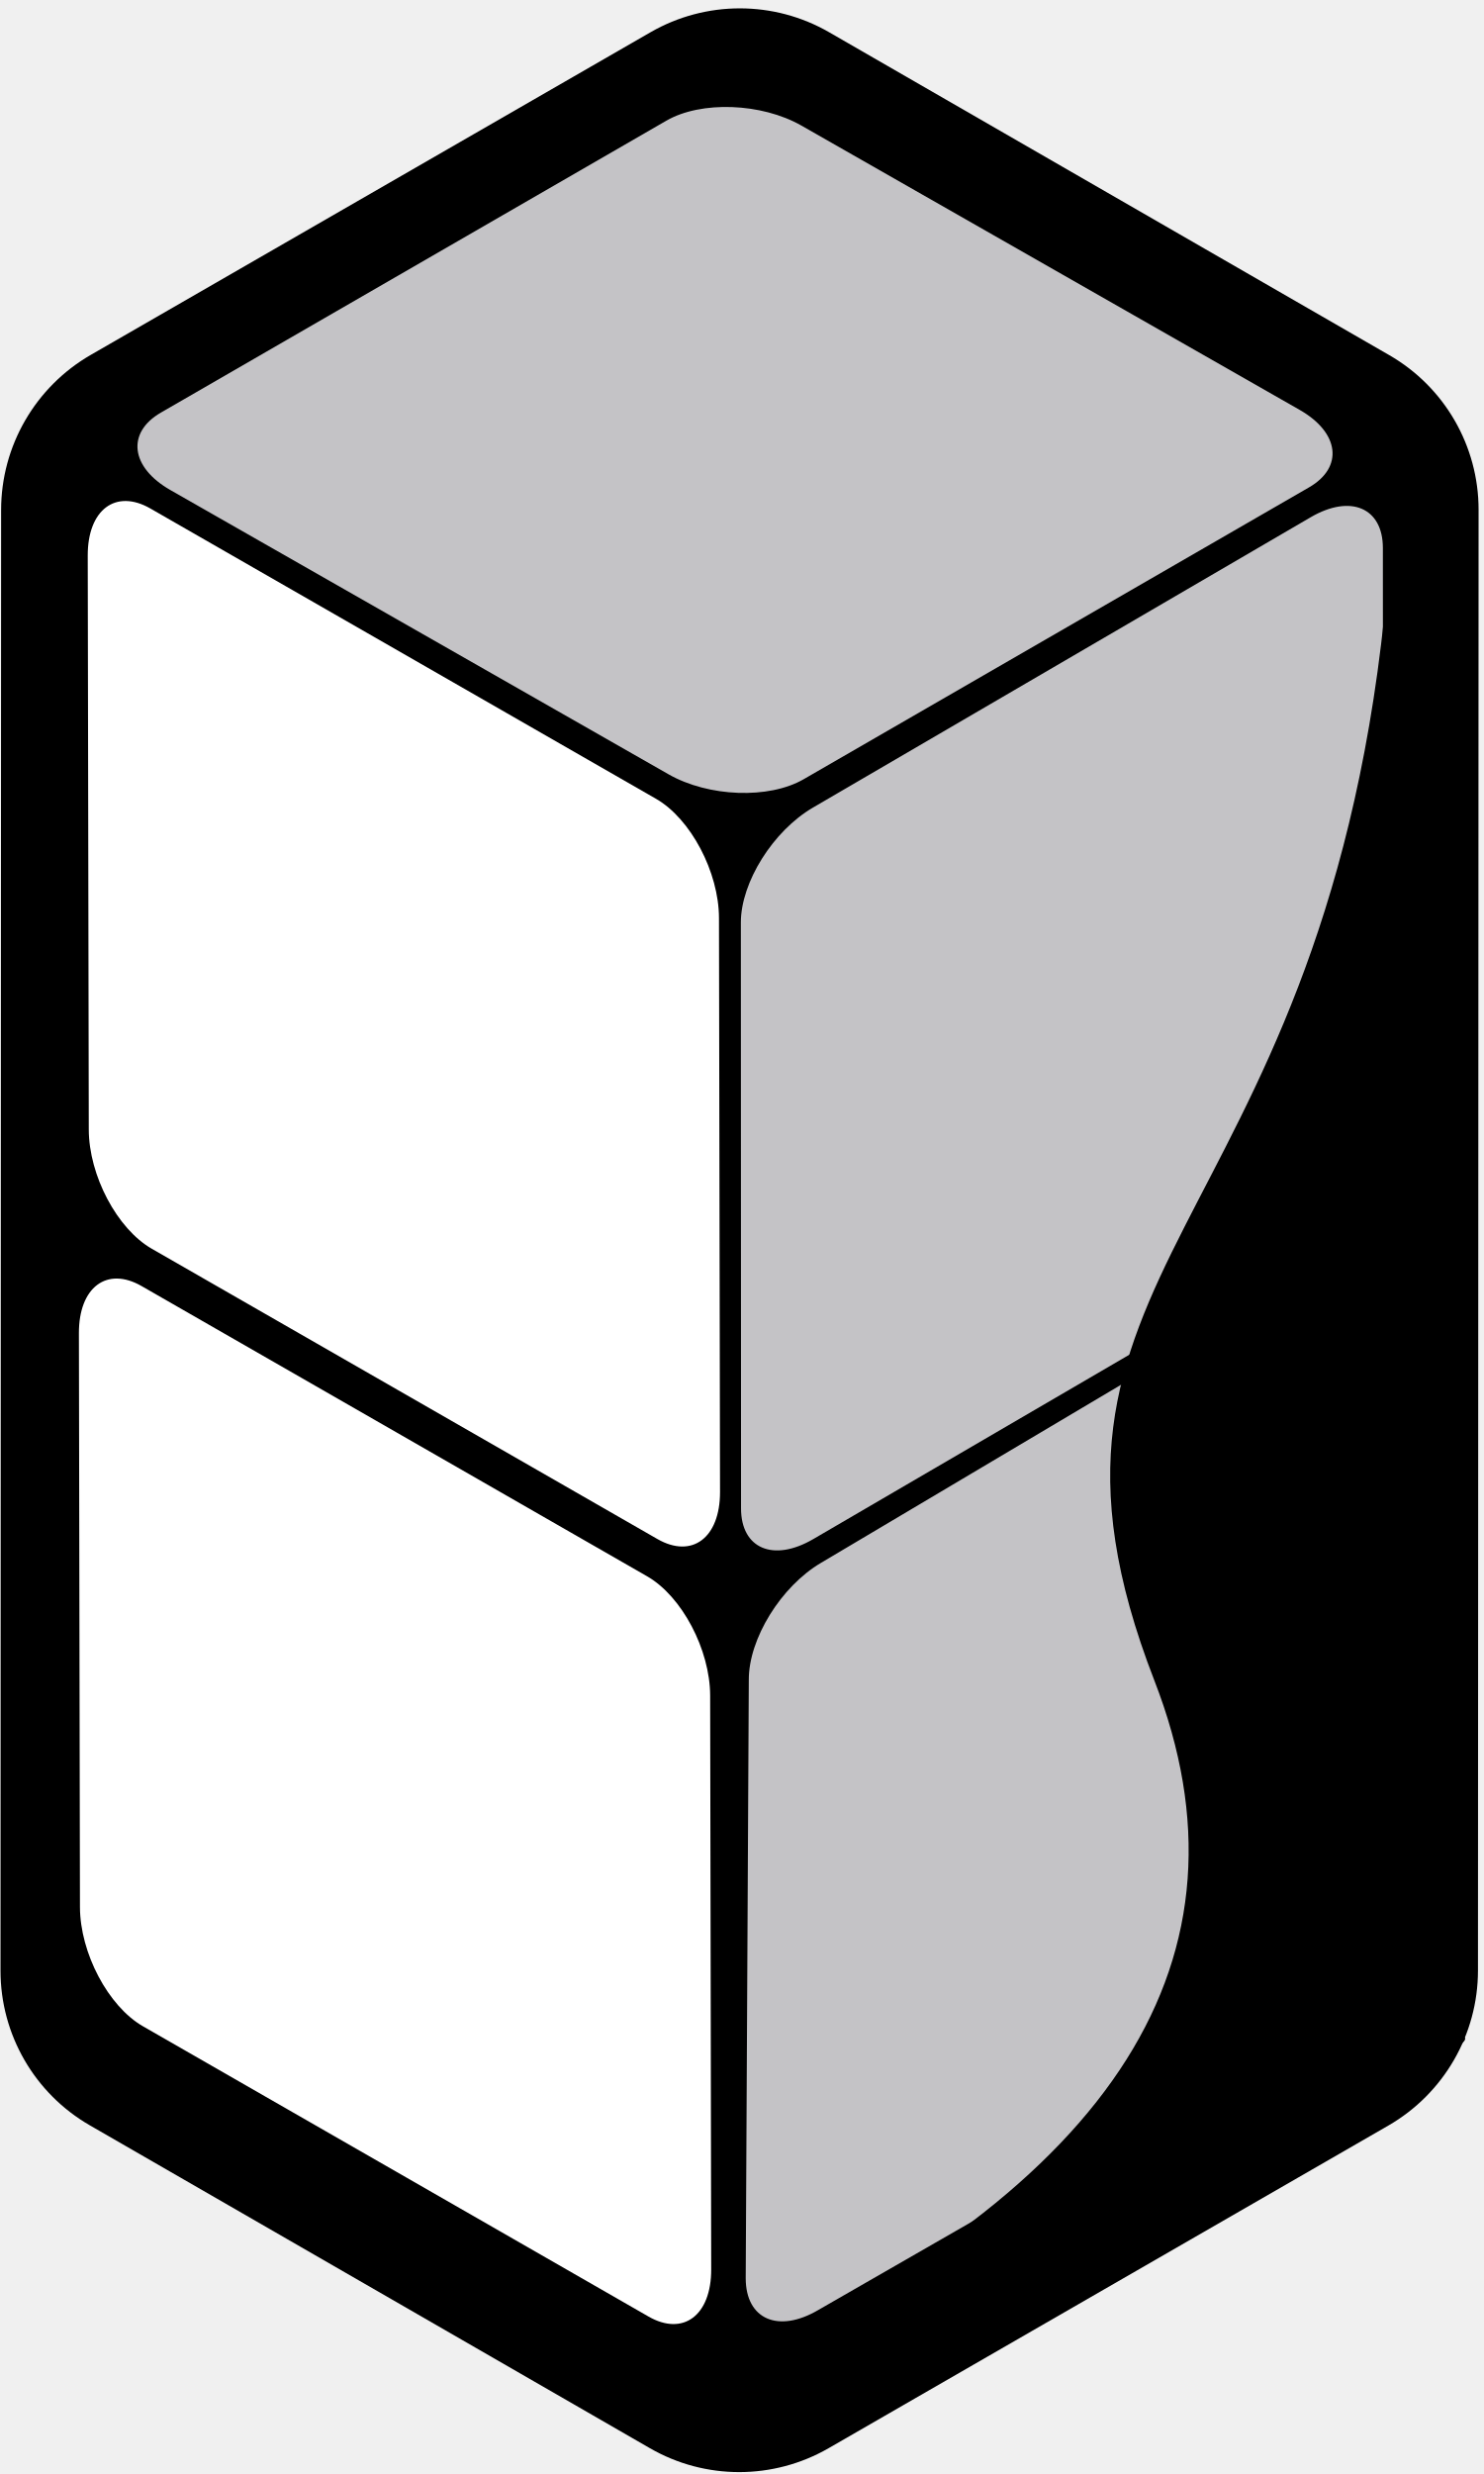
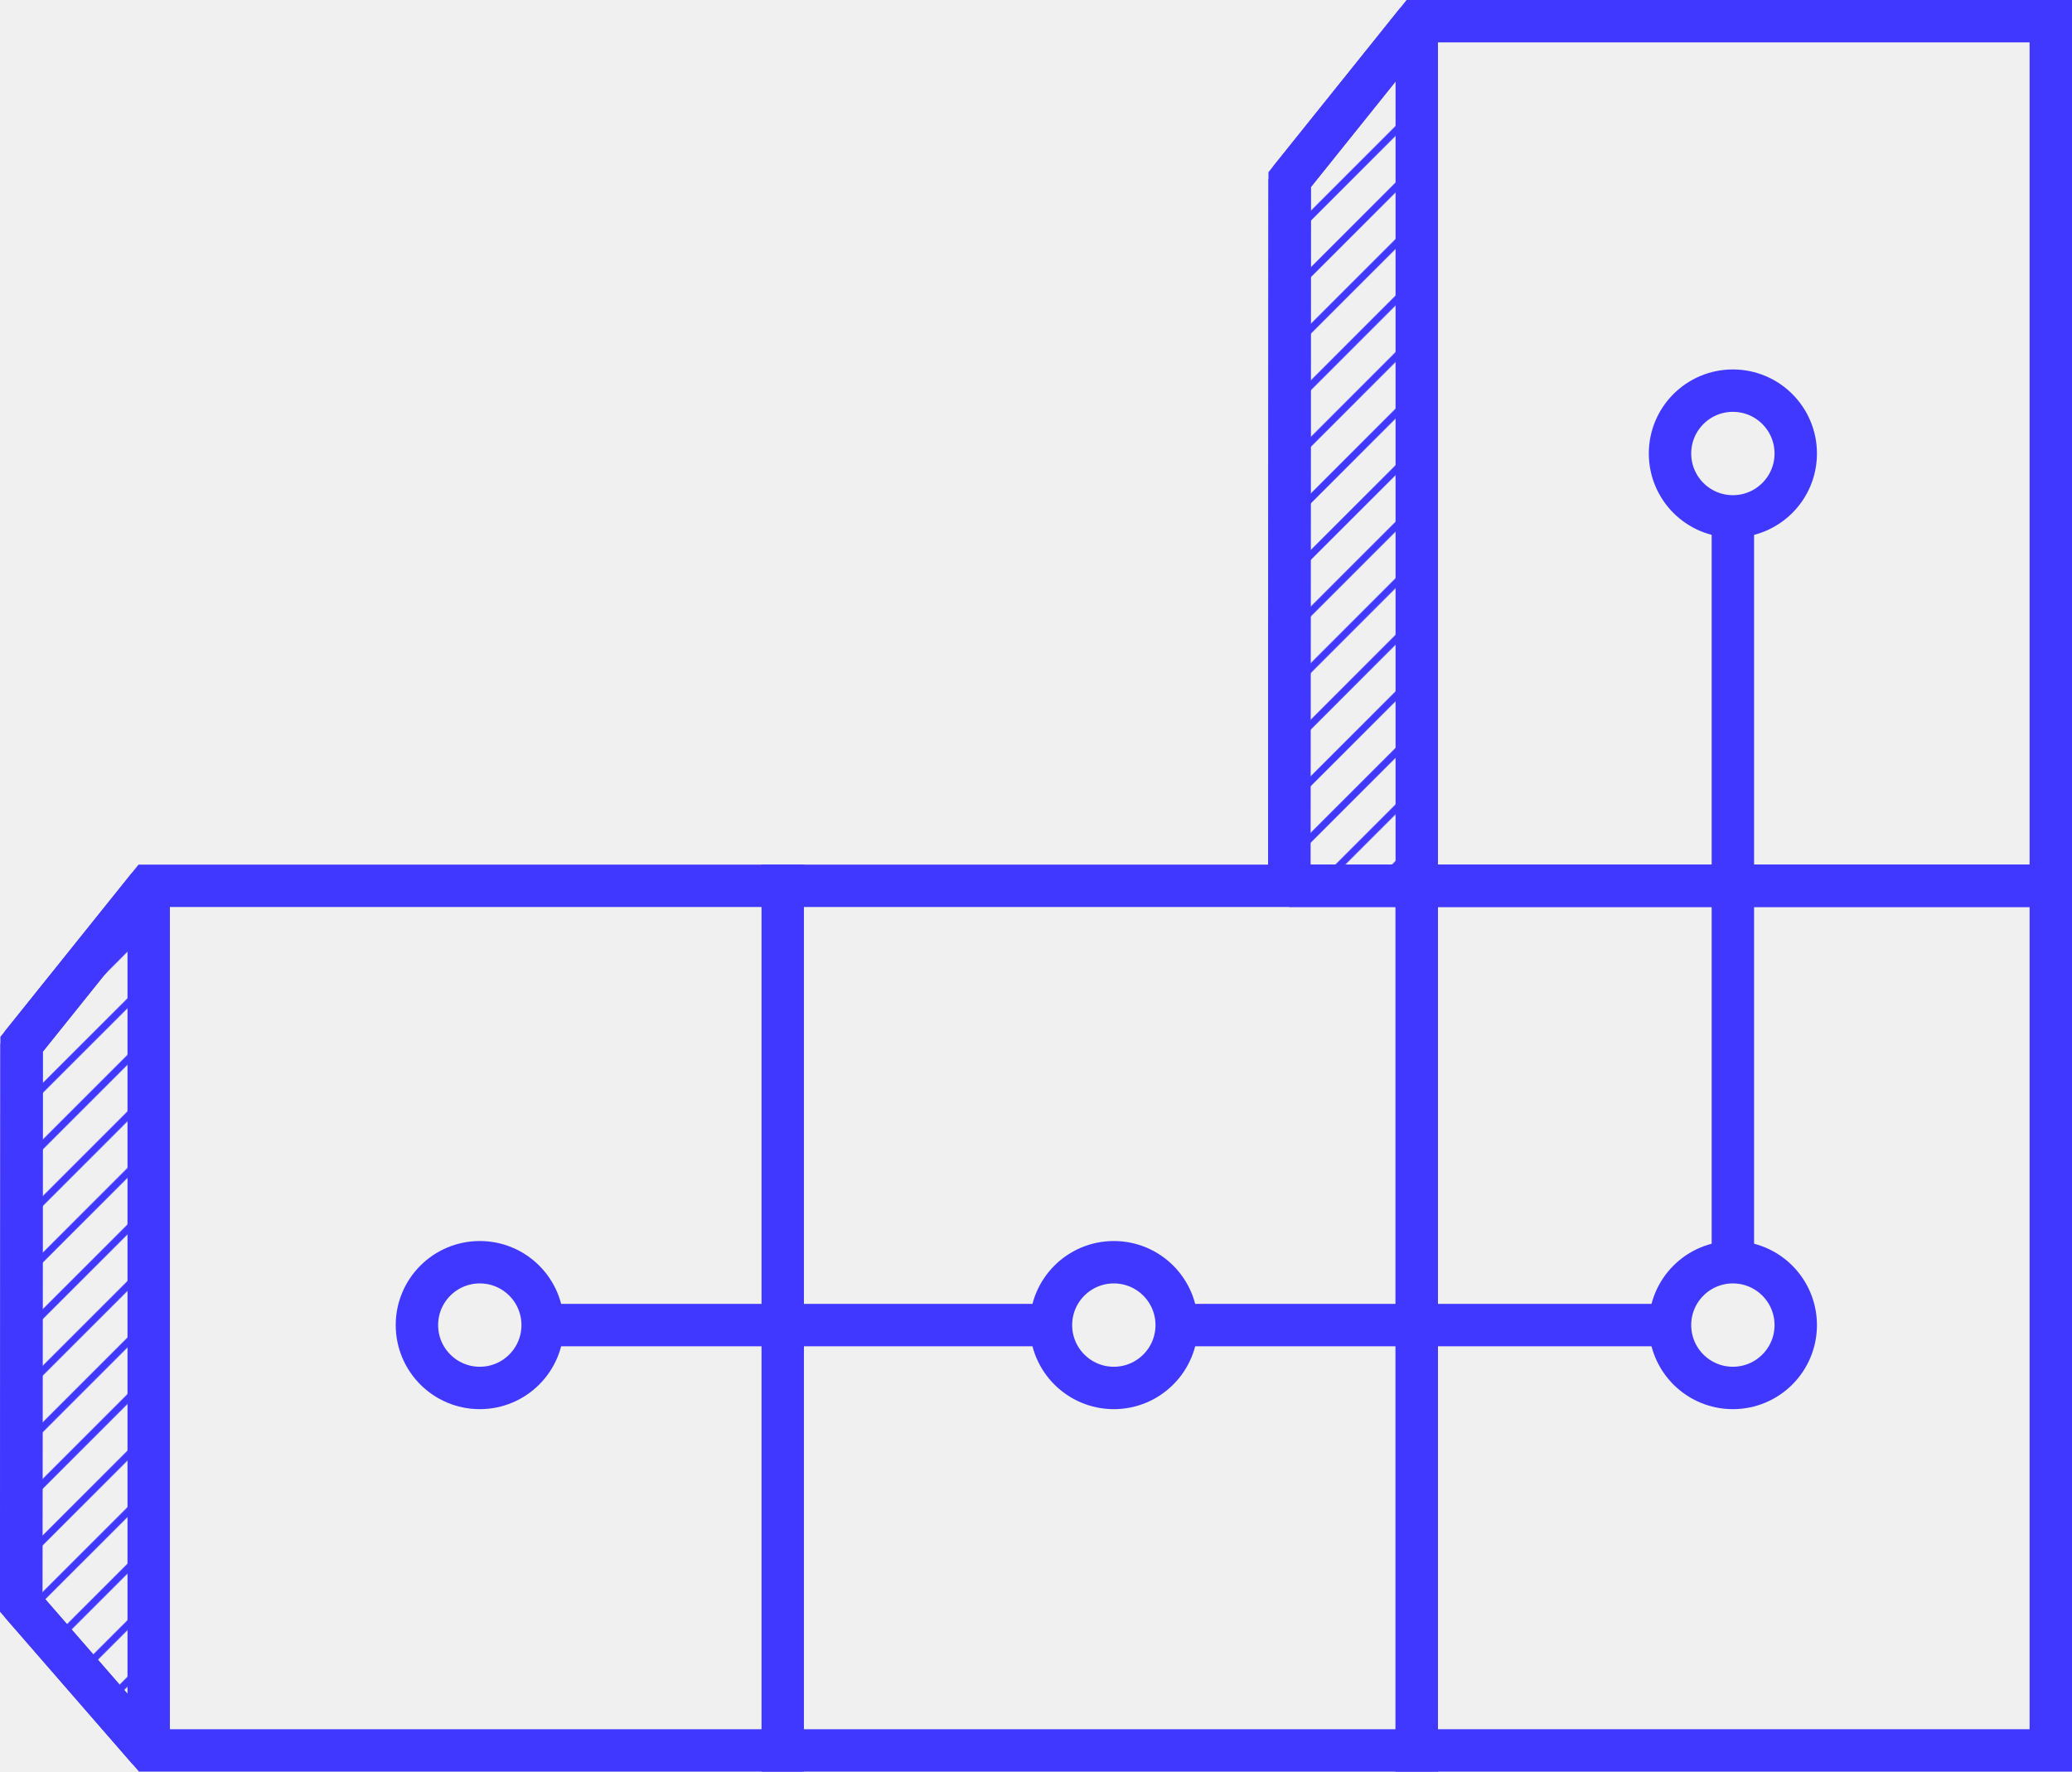
- <svg xmlns="http://www.w3.org/2000/svg" viewBox="0 0 168 280">
-   <g fill="none" fill-rule="evenodd">
-     <path d="M167.317 223.015c0 7.24-3.872 13.935-10.154 17.555l-63.35 36.505c-6.266 3.611-13.977 3.614-20.233.008l-63.413-36.545C3.911 236.932.058 230.265.058 223.043L.127 57.717c-0-7.24 3.872-13.935 10.154-17.555l63.35-36.505C79.896.046 87.607.043 93.864 3.649l63.413 36.545c6.256 3.606 10.11 10.273 10.11 17.495l-.07 165.327z" fill="#000" />
-     <path d="M80.513 256.849c.01 5.199-3.166 7.586-7.093 5.332l-57.24-32.854c-3.927-2.254-7.118-8.296-7.128-13.494l-.119-64.949c-.01-5.199 3.166-7.586 7.093-5.332l57.24 32.854c3.927 2.254 7.118 8.296 7.128 13.494l.119 64.949zM81.513 168.849c.01 5.199-3.166 7.586-7.093 5.332L17.179 141.327c-3.927-2.254-7.118-8.296-7.128-13.494L9.932 62.883c-.01-5.199 3.166-7.586 7.093-5.332L74.266 90.406c3.927 2.254 7.118 8.296 7.128 13.494l.119 64.949z" fill="#FFF" />
-     <path d="M92.06 174.194c-4.51 2.63-8.168 1.074-8.169-3.476l-.02-66.318c-.001-4.55 3.654-10.371 8.164-13.001l56.348-32.862c4.51-2.63 8.168-1.074 8.169 3.476l.02 66.318c.001 4.55-3.654 10.371-8.164 13.001l-56.348 32.862zM147.131 46.39c4.515 2.575 4.992 6.5 1.066 8.767L90.973 88.195c-3.926 2.267-10.768 2.016-15.283-.559l-56.404-32.175c-4.515-2.575-4.992-6.5-1.066-8.767l57.224-33.039c3.926-2.267 10.768-2.016 15.283.559l56.404 32.175zM149.731 143.183c4.529-2.668 8.212-1.072 8.227 3.567l.159 68.528c.015 4.638-3.645 10.561-8.173 13.23L92.647 261.433c-4.529 2.668-8.212 1.072-8.227-3.567l.35-67.757c-.015-4.638 3.645-10.561 8.173-13.23l56.786-33.696z" fill="#C4C3C6" />
-     <path d="M156.73 69.579c7.232 10.945 8.955 64.553 5.168 160.825 7.577-.732 4.314 1.532-9.789 6.792-14.103 5.26-37.604 15.527-70.503 30.801 44.86-20.609 61.22-46.54 49.079-77.795-18.211-46.882 18.573-49.764 26.044-120.623z" fill="#000" />
+ <svg xmlns="http://www.w3.org/2000/svg" viewBox="0 0 586.37 501.36">
+   <defs>
+     <pattern id="lines" data-name="lines" width="16" height="16" patternTransform="translate(-256 480)" patternUnits="userSpaceOnUse">
+       <path fill="none" d="M0 0h16v16H0z" />
+       <path class="cls-2" d="M1.98 78.02l66-66M-14.02 78.02l66-66M-30.02 78.02l66-66M-46.02 78.02l66-66M-62.02 78.02l66-66M1.98 62.02l66-66M-14.02 62.02l66-66M-30.02 62.02l66-66M-46.02 62.02l66-66M-62.02 62.02l66-66M1.98 46.02l66-66M-14.02 46.02l66-66M-30.02 46.02l66-66M-46.02 46.02l66-66M-62.02 46.02l66-66M1.98 30.02l66-66M-14.02 30.02l66-66M-30.02 30.02l66-66M-46.02 30.02l66-66M-62.02 30.02l66-66M1.98 14.02l66-66M-14.02 14.02l66-66M-30.02 14.02l66-66M-46.02 14.02l66-66M-62.02 14.02l66-66" />
+     </pattern>
+     <style>
+             .cls-2,.cls-3,.cls-5{fill:none}.cls-2,.cls-3,.cls-4,.cls-5{stroke:#4038ff}.cls-2,.cls-3{stroke-linecap:square}.cls-2,.cls-3,.cls-5{stroke-miterlimit:10}.cls-2{stroke-width:2px}.cls-3,.cls-4,.cls-5{stroke-width:12px}.cls-4{stroke-linejoin:bevel;fill:url(#lines)}
+         </style>
+   </defs>
+   <g id="Layer_2" data-name="Layer 2">
+     <g id="Layer_28" data-name="Layer 28">
+       <path class="cls-3" d="M400.94 495.36h179.43V250.68H400.94" />
+       <path class="cls-4" d="M400.94 495.36V250.68" />
+       <path class="cls-3" d="M221.51 495.36h179.43V250.68H221.51M400.94 6l-35.97 44.84-.11 199.84h215.51V6H400.94z" />
+       <path class="cls-4" d="M400.94 250.68V6l-35.97 44.84-.11 199.84h36.08z" />
+       <circle class="cls-5" cx="315.21" cy="374.99" r="17.79" />
+       <circle class="cls-5" cx="490.4" cy="374.99" r="17.79" />
+       <circle class="cls-5" cx="490.4" cy="128.34" r="17.79" />
+       <path class="cls-5" d="M332.99 374.99h139.63" />
+       <path class="cls-3" d="M42.08 250.68L6.11 295.52 6 453.87l36.08 41.49h179.43V250.68H42.08z" />
+       <path class="cls-4" d="M42.08 495.36V250.68L6.11 295.52 6 453.87l36.08 41.49z" />
+       <circle class="cls-5" cx="135.78" cy="374.99" r="17.79" />
+       <path class="cls-5" d="M153.56 374.99h139.63M490.4 357.2V146.12" />
+     </g>
  </g>
</svg>
